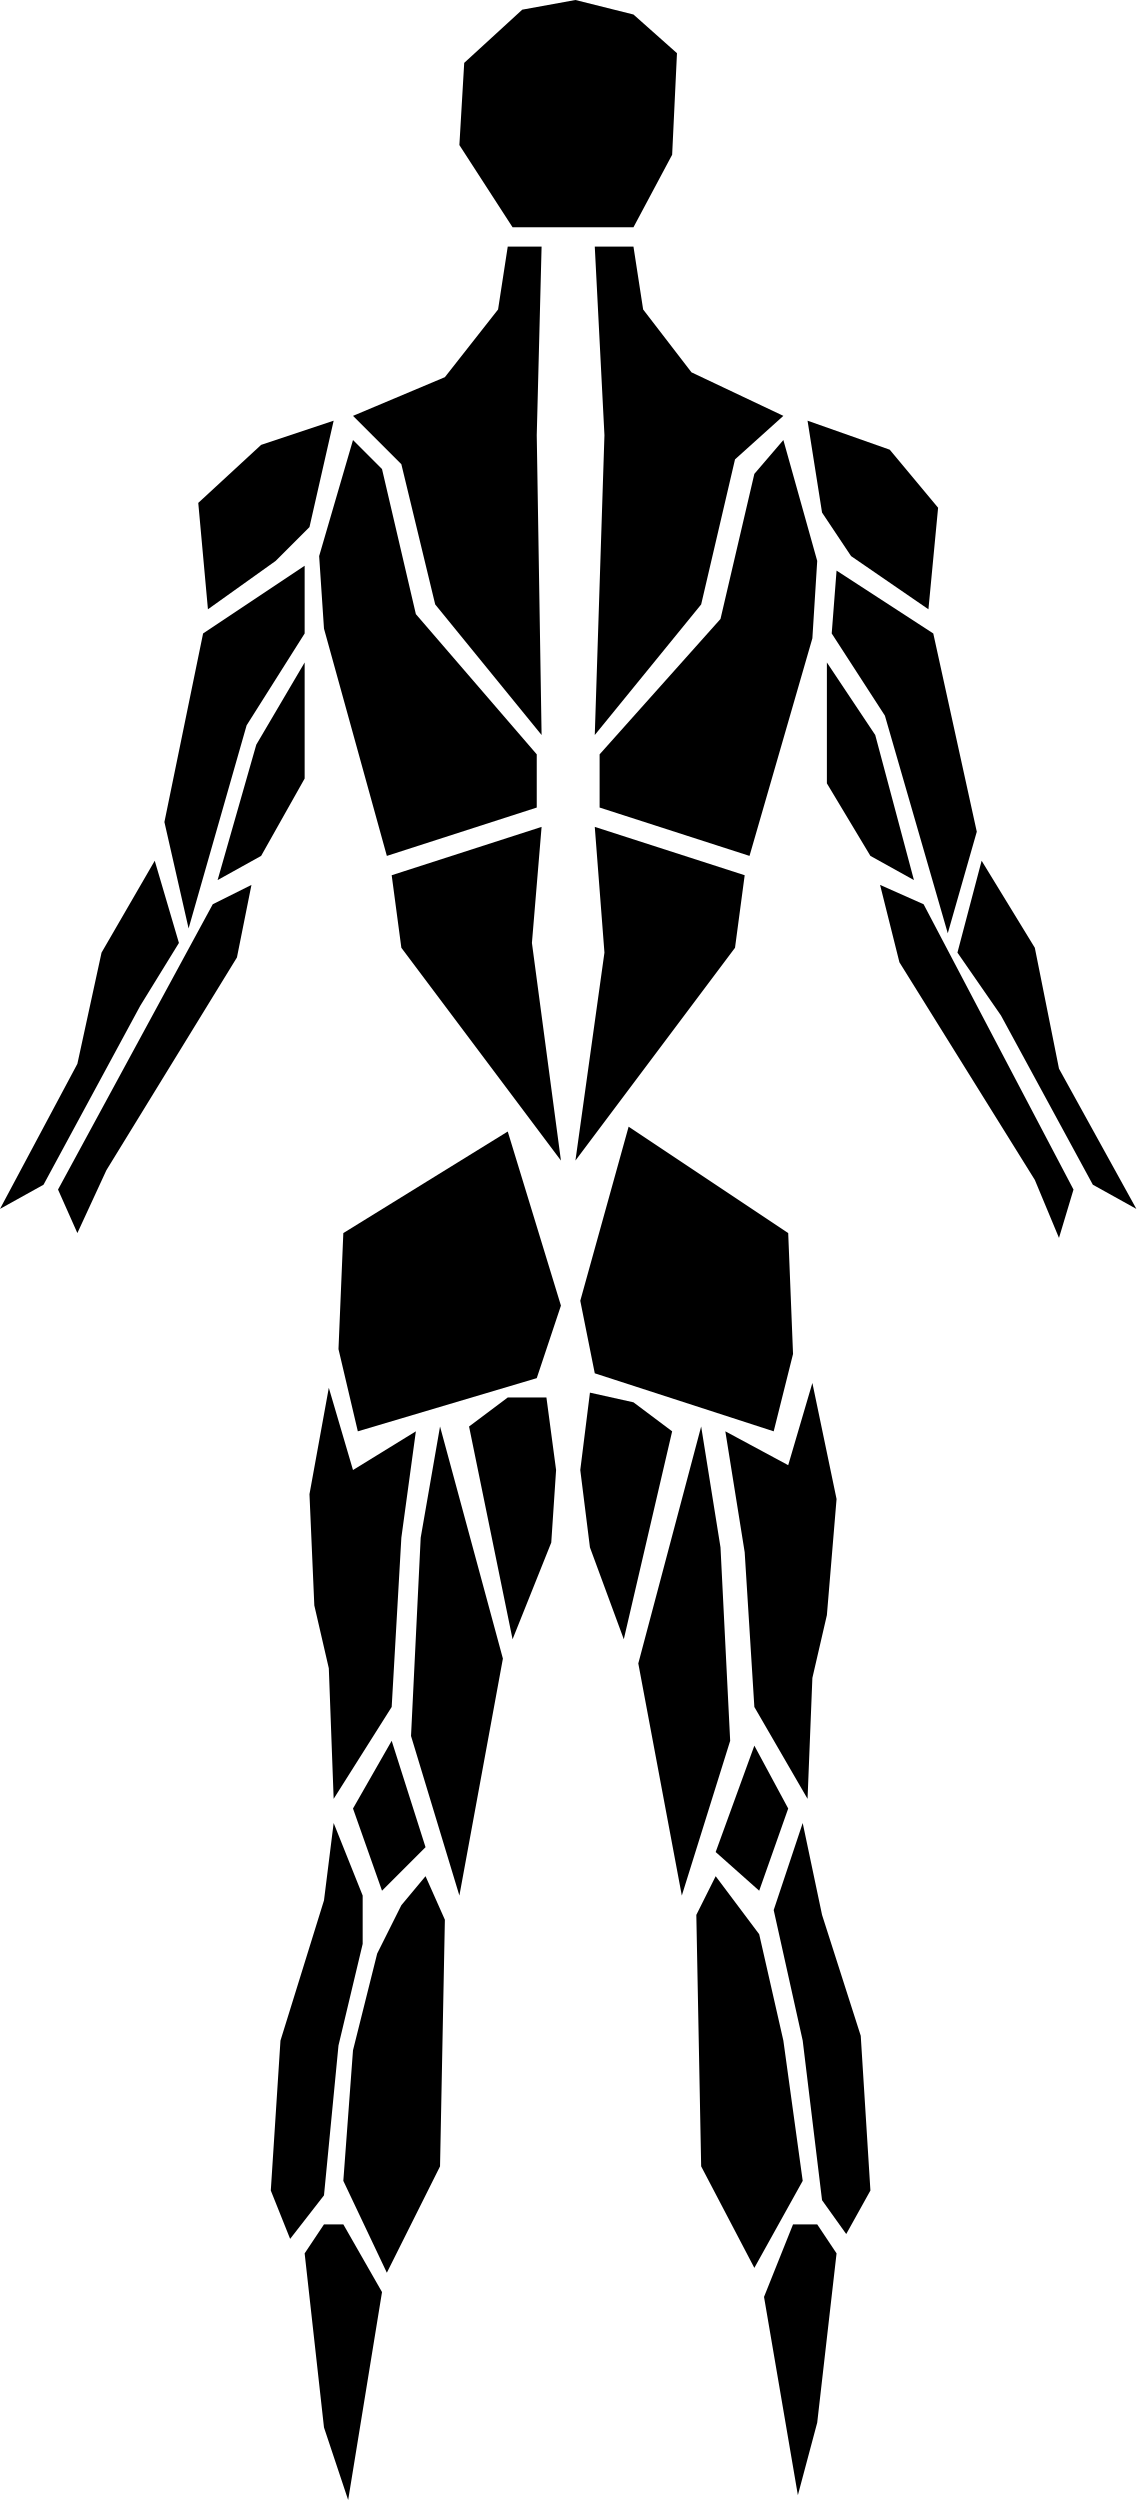
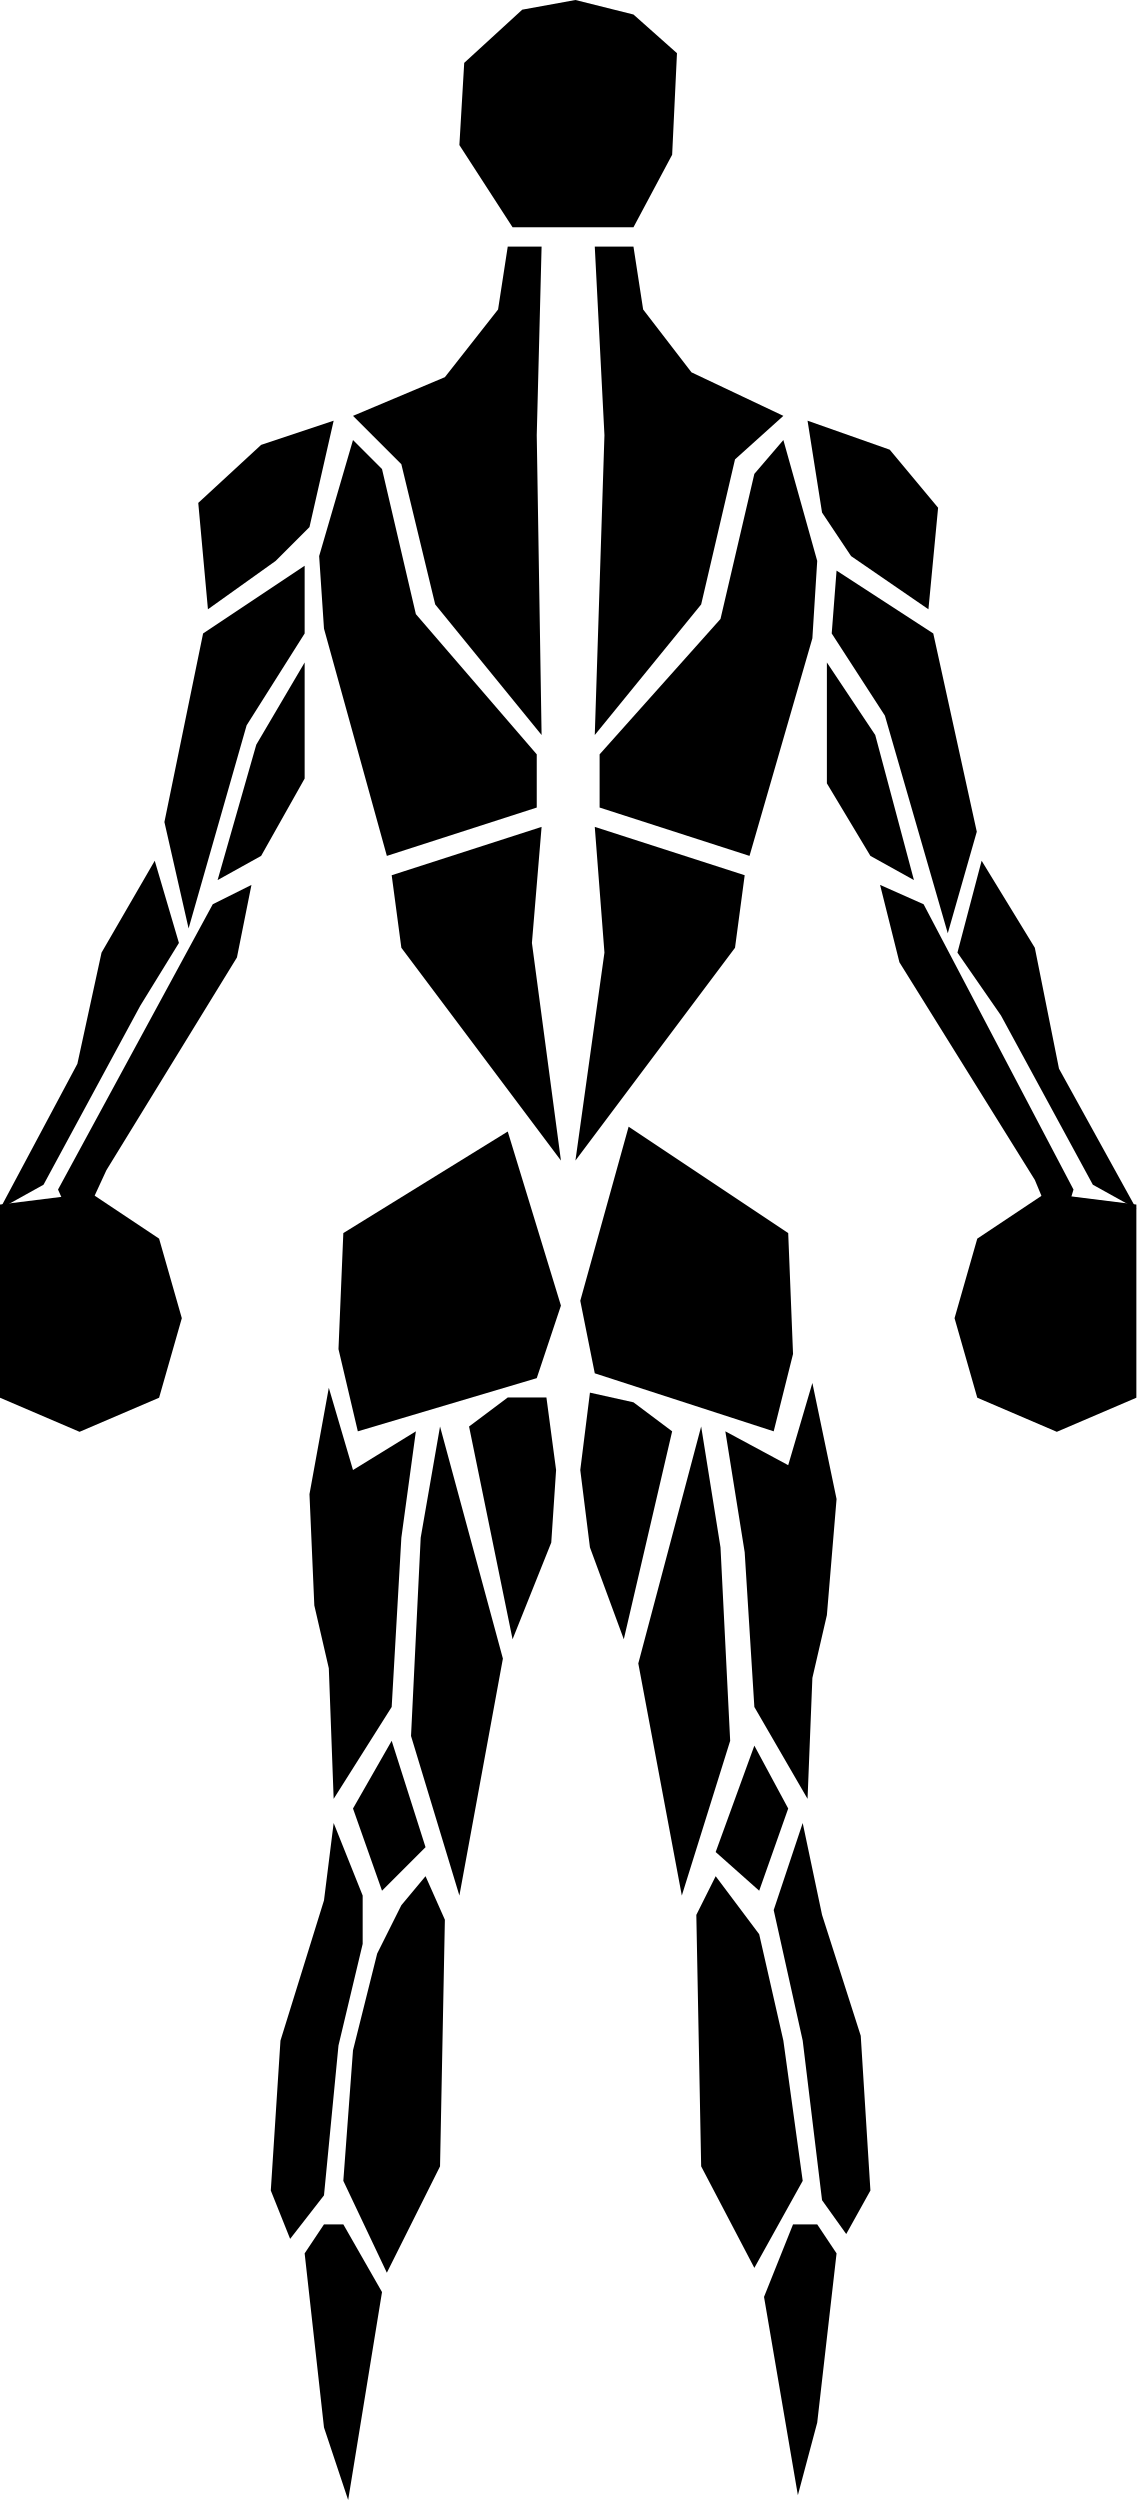
<svg xmlns="http://www.w3.org/2000/svg" viewBox="0 0 100 220" class="body-map-svg body-map-back">
  <a href="/body-region/neck/" class="body-region-link">
    <g id="region-neck" class="body-region" data-region="neck">
      <polygon points="50.638 0 45.957 0.851 40.851 5.532 40.426 12.766 45.106 20 55.745 20 59.149 13.617 59.574 4.681 55.745 1.277" />
    </g>
  </a>
  <a href="/body-region/shoulders/" class="body-region-link">
    <g id="region-shoulders" class="body-region" data-region="shoulders">
      <polygon points="44.681 21.702 47.66 21.702 47.234 38.298 47.66 64.681 38.298 53.191 35.319 40.851 31.064 36.596 39.149 33.191 43.83 27.234" />
      <polygon points="52.34 21.702 55.745 21.702 56.596 27.234 60.851 32.766 68.936 36.596 64.681 40.426 61.702 53.191 52.34 64.681 53.191 38.298" />
      <polygon points="29.362 37.021 22.979 39.149 17.447 44.255 18.298 53.617 24.255 49.362 27.234 46.383" />
      <polygon points="71.064 37.021 78.298 39.574 82.553 44.681 81.702 53.617 74.894 48.936 72.34 45.106" />
    </g>
  </a>
  <a href="/body-region/arms/" class="body-region-link">
    <g id="region-arms" class="body-region" data-region="arms">
      <polygon points="26.809 49.787 17.872 55.745 14.468 72.34 16.596 81.702 21.702 63.83 26.809 55.745" />
      <polygon points="73.617 50.213 82.128 55.745 85.957 73.191 83.404 82.128 77.872 62.979 73.191 55.745" />
      <polygon points="26.809 58.298 26.809 68.511 22.979 75.319 19.149 77.447 22.553 65.532" />
      <polygon points="72.766 58.298 77.021 64.681 80.426 77.447 76.596 75.319 72.766 68.936" />
      <polygon points="86.383 75.745 91.064 83.404 93.191 94.043 100 106.383 96.17 104.255 88.085 89.362 84.255 83.83" />
      <polygon points="13.617 75.745 8.936 83.83 6.809 93.617 0 106.383 3.83 104.255 12.34 88.511 15.745 82.979" />
      <polygon points="81.277 79.574 77.447 77.872 79.149 84.681 91.064 103.83 93.191 108.936 94.468 104.681" />
      <polygon points="18.723 79.574 22.128 77.872 20.851 84.255 9.362 102.979 6.809 108.511 5.106 104.681" />
+       <polygon points="0,106 8,105 14,109 16,116 14,123 7,126 0,123" />
+       <polygon points="100,106 92,105 86,109 84,116 86,123 93,126 100,123" />
    </g>
  </a>
  <a href="/body-region/upper-back/" class="body-region-link">
    <g id="region-upper-back" class="body-region" data-region="upper-back">
      <polygon points="31.064 38.723 28.085 48.936 28.511 55.319 34.043 75.319 47.234 71.064 47.234 66.383 36.596 54.043 33.617 41.277" />
      <polygon points="68.936 38.723 71.915 49.362 71.489 56.17 65.957 75.319 52.766 71.064 52.766 66.383 63.404 54.468 66.383 41.702" />
    </g>
  </a>
  <a href="/body-region/lower-back/" class="body-region-link">
    <g id="region-lower-back" class="body-region" data-region="lower-back">
      <polygon points="47.66 72.766 34.468 77.021 35.319 83.404 49.362 102.128 46.809 82.979" />
      <polygon points="52.34 72.766 65.532 77.021 64.681 83.404 50.638 102.128 53.191 83.83" />
    </g>
  </a>
  <a href="/body-region/glutes/" class="body-region-link">
    <g id="region-glutes" class="body-region" data-region="glutes">
      <polygon points="44.681 99.574 30.213 108.511 29.787 118.723 31.489 125.957 47.234 121.277 49.362 114.894" />
      <polygon points="55.319 99.149 51.064 114.468 52.34 120.851 68.085 125.957 69.787 119.149 69.362 108.511" />
    </g>
  </a>
  <a href="/body-region/hamstrings/" class="body-region-link">
    <g id="region-hamstrings" class="body-region" data-region="hamstrings">
      <polygon points="48.085 122.979 44.681 122.979 41.277 125.532 45.106 144.255 48.511 135.745 48.936 129.362" />
      <polygon points="51.915 122.553 55.745 123.404 59.149 125.957 54.894 144.255 51.915 136.17 51.064 129.362" />
      <polygon points="28.936 122.128 31.064 129.362 36.596 125.957 35.319 135.319 34.468 150.213 29.362 158.298 28.936 146.809 27.66 141.277 27.234 131.489" />
      <polygon points="71.489 121.702 69.362 128.936 63.83 125.957 65.532 136.596 66.383 150.213 71.064 158.298 71.489 147.66 72.766 142.128 73.617 131.915" />
      <polygon points="38.723 125.532 44.255 145.957 40.426 166.809 36.17 152.766 37.021 135.319" />
      <polygon points="61.702 125.532 63.404 136.17 64.255 153.191 60 166.809 56.17 146.383" />
    </g>
  </a>
  <a href="/body-region/calves/" class="body-region-link">
    <g id="region-calves" class="body-region" data-region="calves">
      <polygon points="34.468 153.191 31.064 159.149 33.617 166.383 37.447 162.553" />
      <polygon points="66.383 153.617 62.979 162.979 66.809 166.383 69.362 159.149" />
      <polygon points="29.362 160.426 28.511 167.234 24.681 179.574 23.83 192.766 25.532 197.021 28.511 193.191 29.787 180 31.915 171.064 31.915 166.809" />
      <polygon points="37.447 165.106 35.319 167.66 33.191 171.915 31.064 180.426 30.213 191.915 34.043 200 38.723 190.638 39.149 168.936" />
      <polygon points="62.979 165.106 61.277 168.511 61.702 190.638 66.383 199.574 70.638 191.915 68.936 179.574 66.809 170.213" />
      <polygon points="70.638 160.426 72.34 168.511 75.745 179.149 76.596 192.766 74.468 196.596 72.34 193.617 70.638 179.574 68.085 168.085" />
      <polygon points="28.511 195.745 30.213 195.745 33.617 201.702 30.638 220 28.511 213.617 26.809 198.298" />
      <polygon points="69.787 195.745 71.915 195.745 73.617 198.298 71.915 213.191 70.213 219.574 67.234 202.128" />
    </g>
  </a>
</svg>
